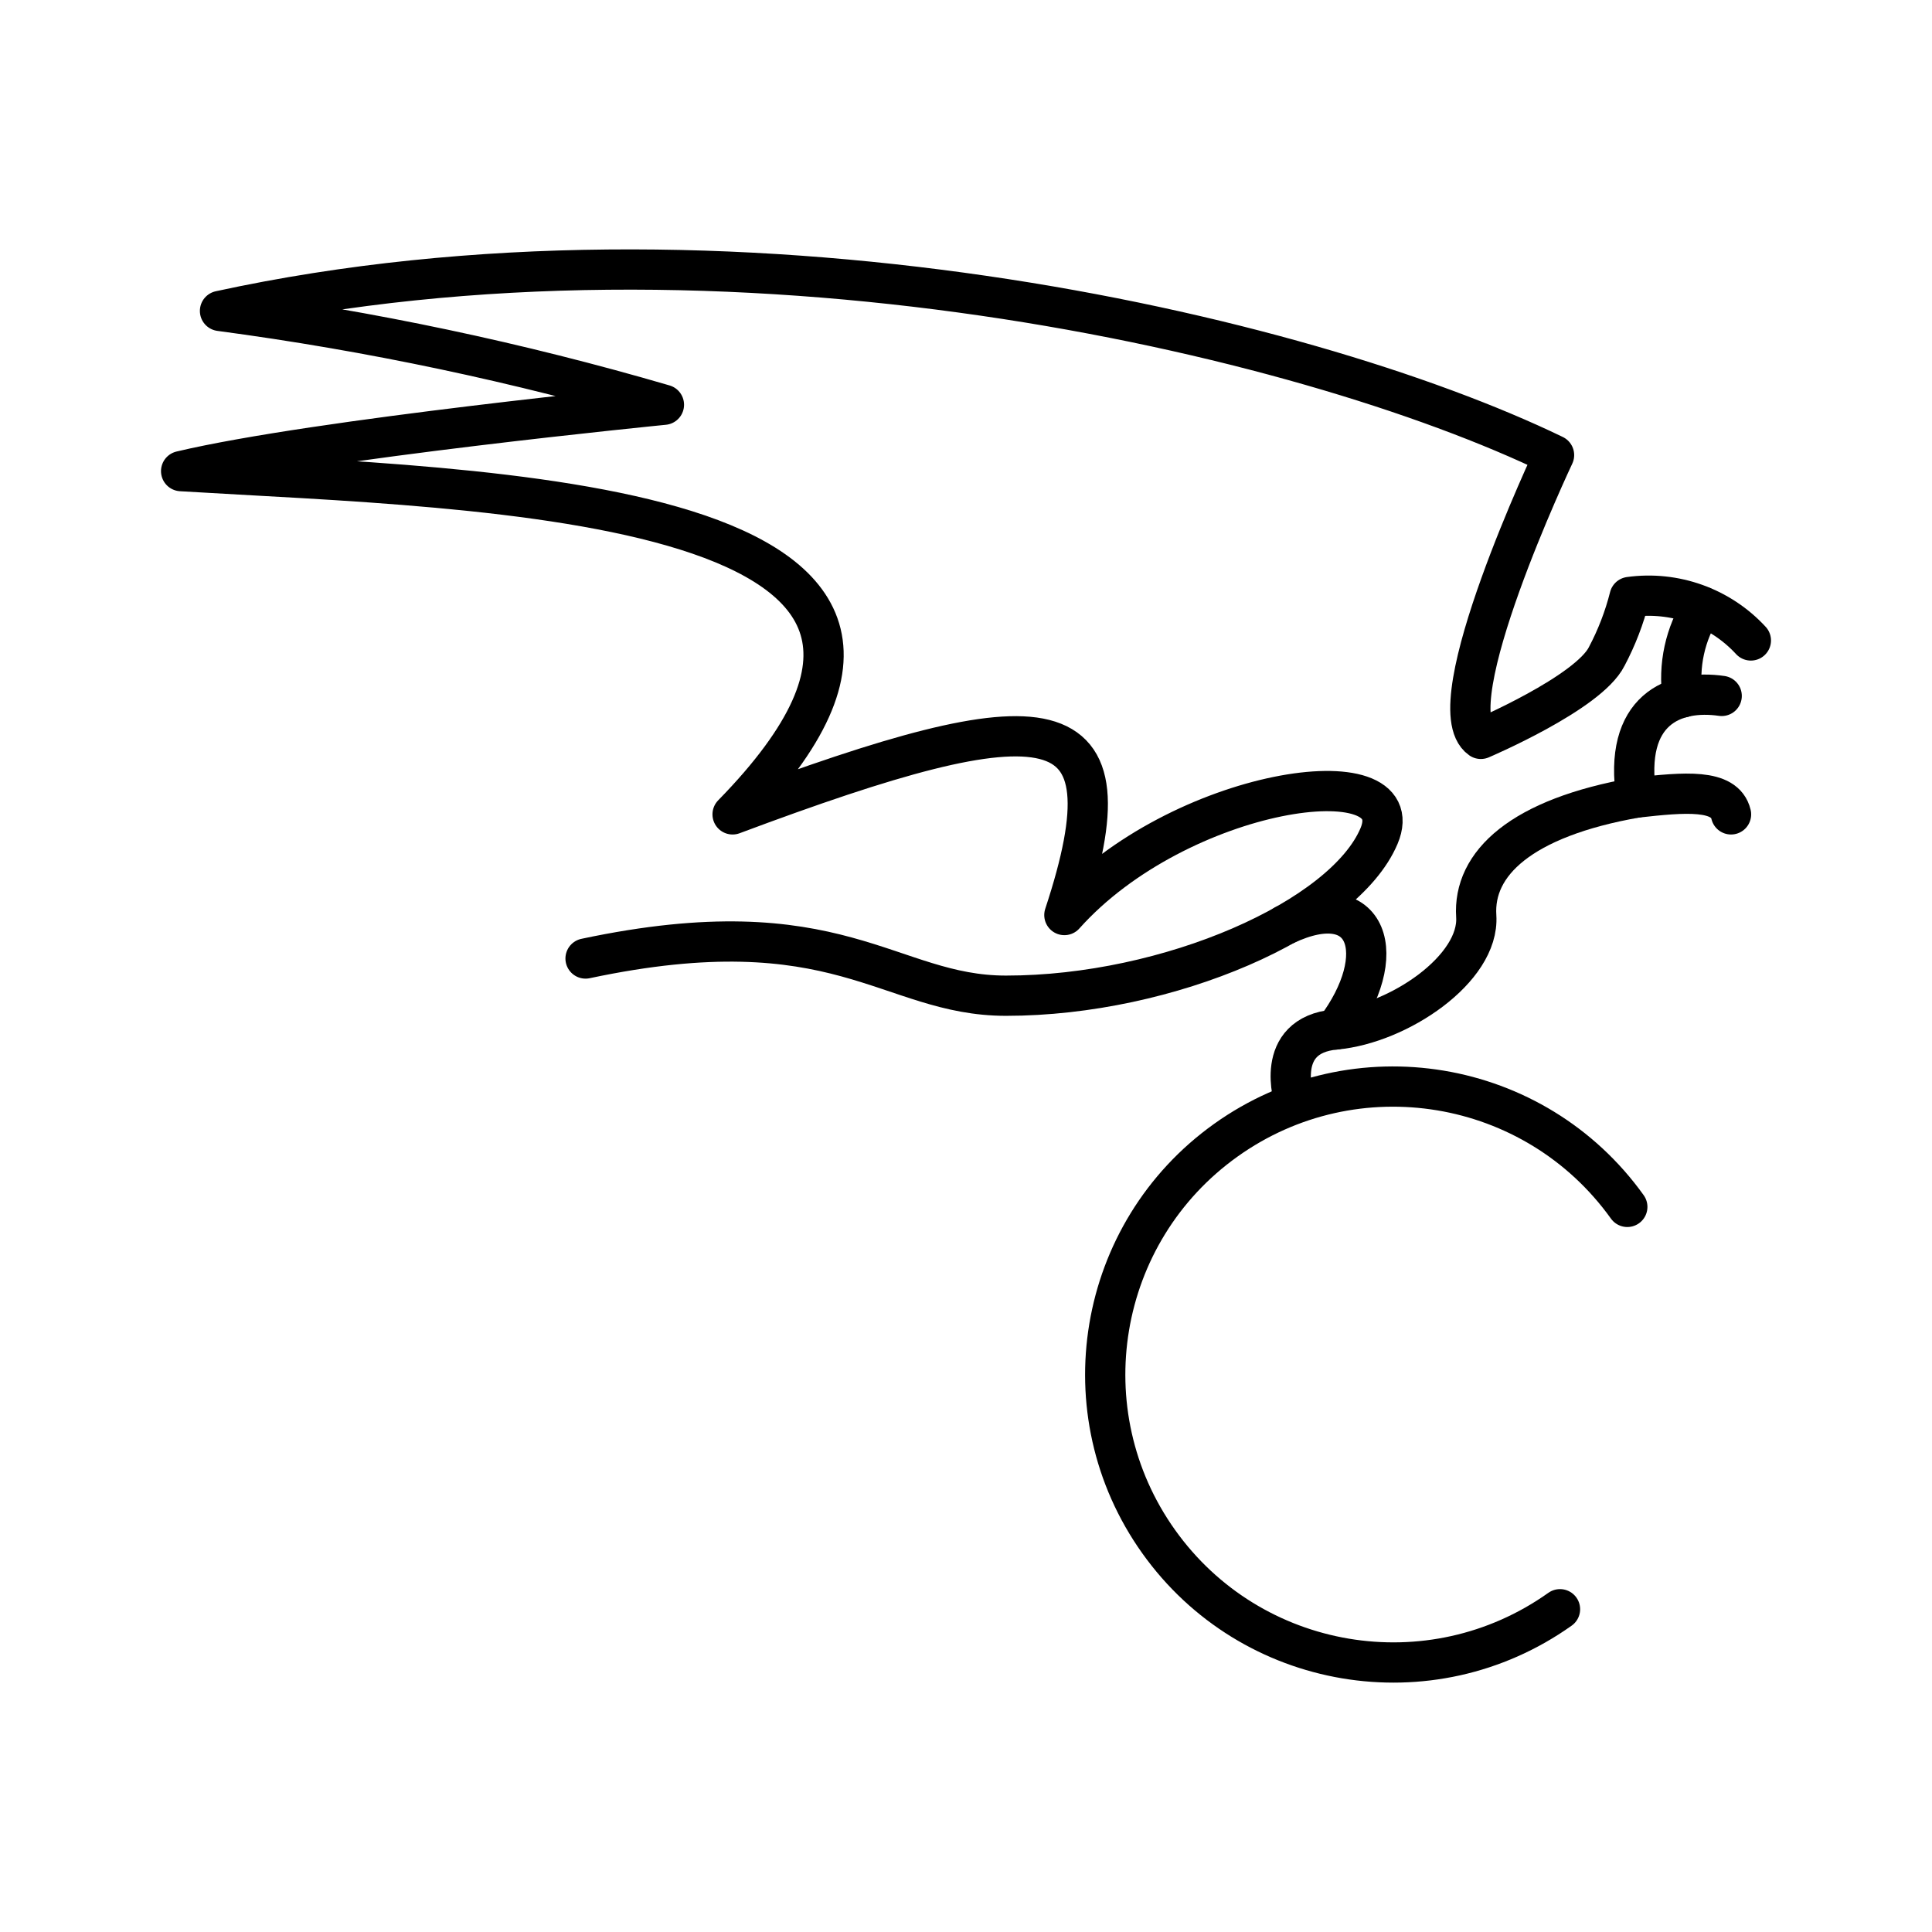
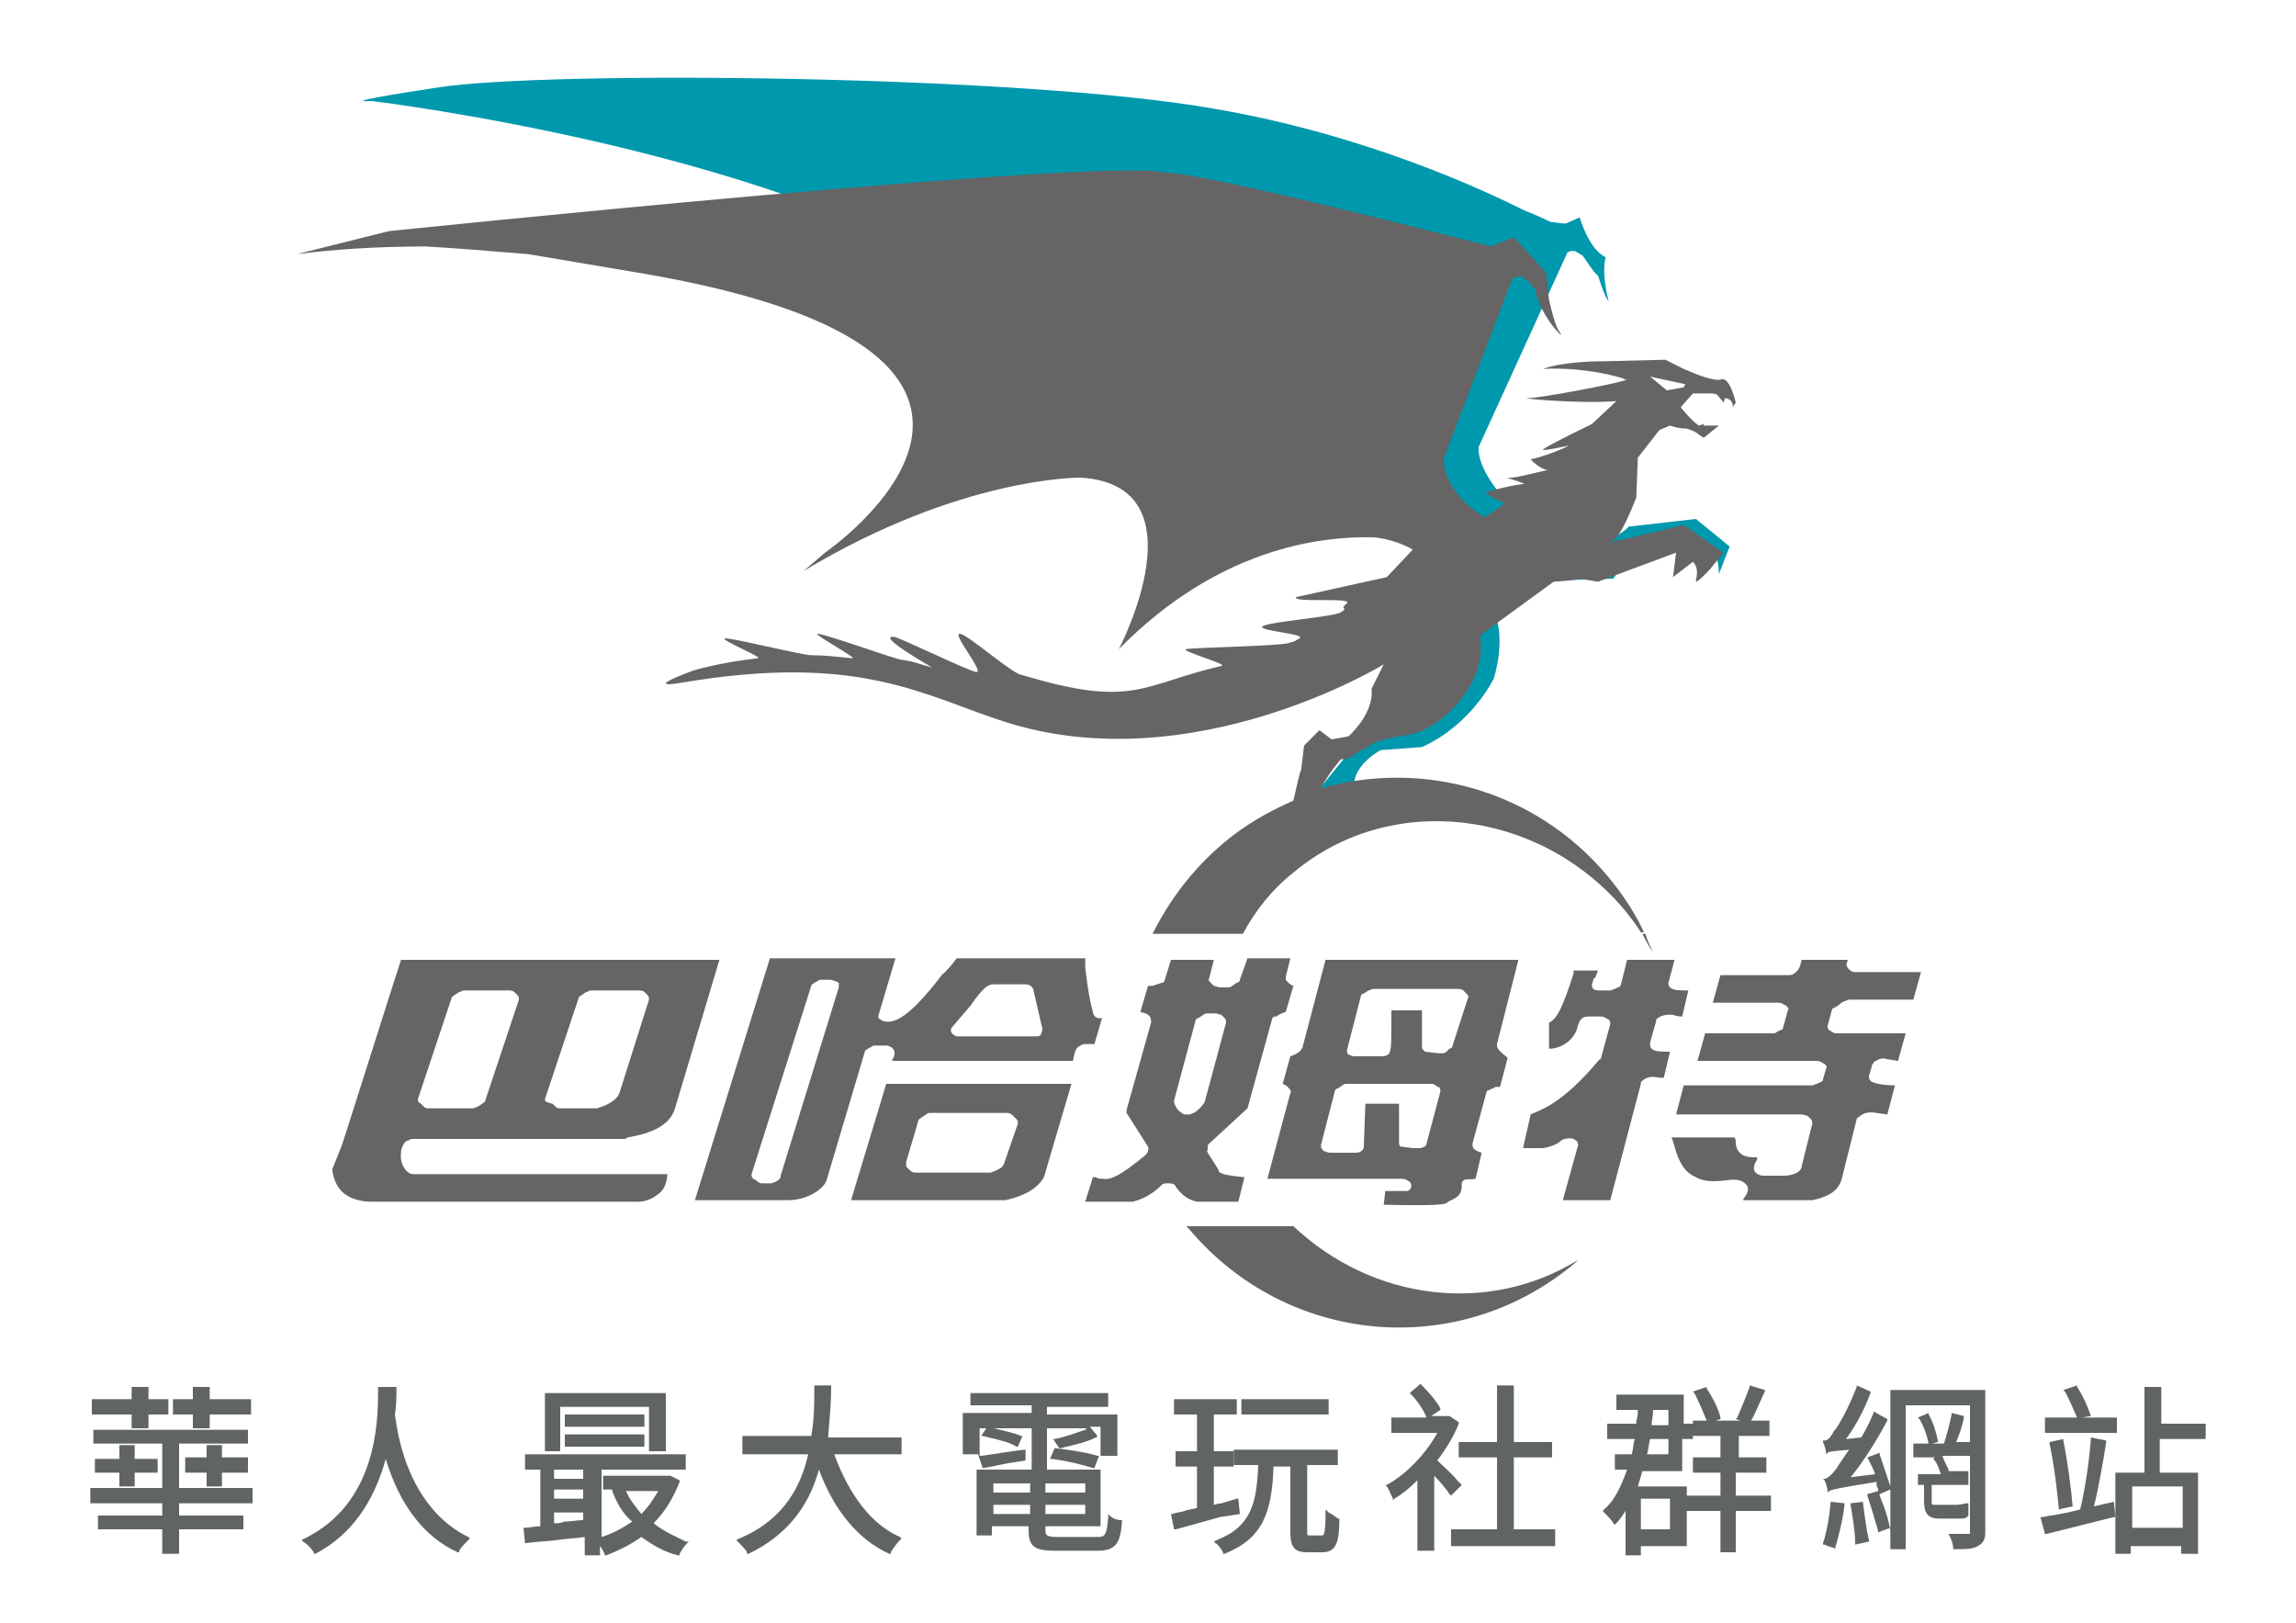
- <svg xmlns="http://www.w3.org/2000/svg" width="800px" height="800px" viewBox="0 0 48 48">
-   <defs>
-     <style>.a{fill:none;stroke:#000000;stroke-linecap:round;stroke-linejoin:round;}</style>
-   </defs>
-   <path class="a" d="M43.5,15.912a3.456,3.456,0,0,0-3.013-1.08,6.602,6.602,0,0,1-.569,1.478c-.455.91-3.127,2.047-3.127,2.047-1.137-.796,1.819-7.05,1.819-7.05C32.329,8.269,18.115,4.978,5.466,7.725a74.344,74.344,0,0,1,11.029,2.331S7.854,10.909,4.5,11.705c7.447.455,21.433.625,13.701,8.528,7.902-2.956,10.006-2.843,8.243,2.501,2.843-3.184,8.684-4.008,7.817-1.961s-5.216,3.965-9.267,3.965c-2.928,0-4.15-2.26-10.446-.924" />
-   <path class="a" d="M43.007,20.233c-.152-.644-1.156-.55-2.35-.417-.341-2.198.943-2.697,2.118-2.526" />
-   <path class="a" d="M40.657,19.816c-2.871.502-4.065,1.639-3.98,2.947s-1.933,2.672-3.496,2.814-1.023,1.762-1.023,1.762" />
-   <path class="a" d="M31.924,22.979c2.082-.983,2.65.75,1.257,2.598" />
-   <path class="a" d="M40.43,29.985a7.154,7.154,0,1,0-1.672,9.996" />
-   <path class="a" d="M42.295,15.074a3.276,3.276,0,0,0-.49,2.254" />
+ <svg xmlns="http://www.w3.org/2000/svg" version="1.1" x="0" y="0" viewBox="0 0 100 70.667" xml:space="preserve" id="svg910" width="100" height="70.667">
+   <defs id="defs914" />
+   <style id="style870">.st1{fill:#666464}.st2{fill:#0098ad}.st3{fill:#616465}</style>
+   <path fill="none" d="M 0,0 H 100 V 70.667 H 0 Z" id="path872" style="stroke-width:0.667" />
+   <path class="st1" d="M 37.067,52.267 H 43.8 c 0.867,-0.2 1.4,-0.533 1.667,-1 l 1.2,-4.067 H 38.6 Z M 39.467,50.6 40,48.8 c 0,-0.067 0.067,-0.067 0.133,-0.133 l 0.2,-0.133 c 0.067,-0.067 0.133,-0.067 0.2,-0.067 h 3.333 c 0.133,0 0.2,0.067 0.267,0.133 l 0.133,0.133 c 0.067,0.067 0.067,0.133 0.067,0.2 l -0.6,1.733 c 0,0.067 -0.067,0.067 -0.067,0.133 -0.067,0.067 -0.2,0.133 -0.333,0.2 -0.067,0 -0.133,0.067 -0.2,0.067 h -3.267 c -0.133,0 -0.2,-0.067 -0.267,-0.133 L 39.467,50.8 Z" id="path874" style="stroke-width:0.667" />
+   <path class="st1" d="m 47.6,44.067 c -0.2,-0.733 -0.267,-1.4 -0.333,-1.933 v -0.4 h -5.6 c -0.133,0.2 -0.6,0.733 -0.6,0.667 -1.467,1.933 -2.133,2.2 -2.6,2.067 C 38.333,44.4 38.2,44.333 38.267,44.2 L 39,41.733 h -5.467 l -3.267,10.533 h 4.067 C 35.133,52.267 35.867,51.8 36,51.4 l 1.667,-5.6 c 0,-0.067 0.067,-0.067 0.133,-0.133 L 37.933,45.6 c 0.067,-0.067 0.133,-0.067 0.2,-0.067 h 0.533 c 0.133,0.067 0.2,0.067 0.267,0.2 0.067,0.133 0,0.333 -0.067,0.4 0,0.067 0,0.067 -0.067,0.067 h 7.933 c 0.067,-0.4 0.133,-0.6 0.333,-0.667 0.067,-0.067 0.2,-0.067 0.333,-0.067 H 47.667 L 48,44.333 C 47.733,44.4 47.6,44.2 47.6,44.067 Z M 36.533,43 34,51.2 v 0.067 c -0.067,0.133 -0.2,0.2 -0.4,0.267 h -0.4 c -0.133,0 -0.2,-0.067 -0.267,-0.133 L 32.8,51.333 c -0.067,-0.067 -0.067,-0.133 -0.067,-0.2 l 2.6,-8.2 c 0,-0.067 0.067,-0.067 0.133,-0.133 L 35.6,42.733 c 0.067,-0.067 0.133,-0.067 0.2,-0.067 h 0.333 c 0.133,0 0.2,0.067 0.267,0.067 L 36.533,42.8 Z m 8.8,2.067 c -0.067,0.067 -0.133,0.067 -0.267,0.067 h -3.333 c -0.133,0 -0.2,-0.067 -0.267,-0.133 -0.067,-0.067 -0.067,-0.2 0,-0.267 l 0.8,-0.933 c 0.6,-0.867 0.8,-0.933 1,-0.933 h 1.4 c 0.133,0 0.267,0.067 0.333,0.2 L 45.4,44.8 c 0,0.133 -0.067,0.2 -0.067,0.267 z M 52.6,49.933 c 0,-0.067 0,-0.067 0.067,-0.133 L 54.333,48.267 55.4,44.4 c 0,-0.067 0.067,-0.133 0.133,-0.133 H 55.6 c 0.067,-0.067 0.2,-0.133 0.4,-0.2 l 0.333,-1.133 c -0.2,-0.067 -0.267,-0.2 -0.333,-0.267 v -0.133 l 0.2,-0.8 H 54.333 L 54,42.667 C 54,42.733 53.933,42.8 53.867,42.8 l -0.2,0.133 C 53.6,43 53.533,43 53.467,43 h -0.333 c -0.067,0 -0.2,-0.067 -0.267,-0.067 L 52.733,42.8 C 52.667,42.733 52.6,42.667 52.667,42.6 l 0.2,-0.8 H 51 l -0.267,0.867 C 50.733,42.733 50.667,42.8 50.6,42.8 l -0.2,0.067 c -0.067,0 -0.133,0.067 -0.2,0.067 H 50 l -0.333,1.133 c 0.267,0.067 0.467,0.133 0.467,0.4 v 0.067 l -1.067,3.8 v 0.133 L 50,49.933 c 0,0.067 0.067,0.133 0,0.133 v 0.067 c 0,0.067 -0.067,0.067 -0.067,0.133 -1.2,1 -1.6,1.133 -1.933,1.067 -0.067,0 -0.2,0 -0.267,-0.067 H 47.6 l -0.333,1.067 h 2.067 C 49.867,52.2 50.267,51.933 50.6,51.6 c 0.067,-0.067 0.133,-0.067 0.267,-0.067 h 0.067 c 0.133,0 0.267,0.067 0.267,0.133 0.267,0.4 0.6,0.6 0.933,0.667 h 1.8 L 54.2,51.267 C 53.467,51.2 53.267,51.133 53.133,51.067 53.067,51 53.067,51 53.067,50.933 L 52.6,50.2 c 0,-0.067 -0.067,-0.067 0,-0.133 z M 52.467,48 c 0,0 0,0.067 0,0 C 52.333,48.2 52.2,48.333 52,48.467 c -0.067,0 -0.133,0.067 -0.2,0.067 h -0.133 c -0.067,0 -0.133,0 -0.2,-0.067 C 51.267,48.333 51.2,48.2 51.133,48 v -0.067 l 0.933,-3.467 c 0,-0.067 0.067,-0.133 0.133,-0.133 L 52.4,44.2 c 0.067,-0.067 0.133,-0.067 0.2,-0.067 h 0.333 c 0.133,0 0.2,0.067 0.267,0.067 l 0.133,0.133 C 53.4,44.4 53.4,44.467 53.4,44.533 Z M 65.2,45.533 v -0.067 L 66.133,41.8 h -8.4 l -1,3.8 c 0,0.067 -0.067,0.067 -0.067,0.133 C 56.533,45.867 56.4,45.933 56.2,46 l -0.333,1.2 c 0.2,0.067 0.267,0.2 0.333,0.267 0,0.067 0.067,0.067 0,0.133 l -1,3.733 H 61 c 0.133,0 0.2,0 0.4,0.133 0.067,0.067 0.067,0.133 0.067,0.2 0,0.067 -0.067,0.2 -0.2,0.2 h -0.933 l -0.067,0.6 C 63.133,52.533 62.867,52.4 63,52.4 l 0.067,-0.067 c 0.467,-0.2 0.6,-0.333 0.6,-0.733 v -0.067 c 0.067,-0.267 0.333,-0.133 0.6,-0.2 L 64.533,50.2 c -0.2,-0.067 -0.4,-0.133 -0.4,-0.333 V 49.8 l 0.6,-2.2 c 0,-0.067 0.067,-0.133 0.133,-0.133 L 65,47.4 c 0.067,0 0.133,-0.067 0.133,-0.067 h 0.2 l 0.333,-1.267 C 65.333,45.8 65.2,45.667 65.2,45.533 Z M 62.133,49.8 c 0,0.133 -0.2,0.2 -0.333,0.2 H 61.6 C 61.467,50 61.067,49.933 61,49.933 60.933,49.867 60.933,49.8 60.933,49.8 V 48.333 48.067 H 59.467 L 59.4,49.933 C 59.4,50.067 59.267,50.2 59.067,50.2 h -1.133 c -0.133,0 -0.2,-0.067 -0.267,-0.067 L 57.6,50.067 c -0.067,-0.067 -0.067,-0.133 -0.067,-0.2 l 0.6,-2.333 C 58.133,47.467 58.2,47.4 58.267,47.4 l 0.2,-0.133 C 58.533,47.2 58.6,47.2 58.667,47.2 h 3.667 c 0.133,0 0.2,0.067 0.267,0.133 h 0.067 c 0.067,0.067 0.067,0.133 0.067,0.2 z m 1.133,-4.267 c 0,0.067 -0.067,0.133 -0.133,0.133 L 63,45.8 c -0.067,0.067 -0.133,0.067 -0.2,0.067 h -0.133 c -0.133,0 -0.533,-0.067 -0.6,-0.067 L 62,45.733 C 61.933,45.667 61.933,45.667 61.933,45.6 V 44 H 60.6 c 0,1.267 0,1.667 -0.067,1.8 0,0.133 -0.2,0.2 -0.333,0.2 H 59 c -0.133,0 -0.2,-0.067 -0.267,-0.067 -0.067,-0.067 -0.067,-0.133 -0.067,-0.2 l 0.6,-2.333 c 0,-0.067 0.067,-0.133 0.133,-0.133 l 0.2,-0.133 c 0.067,0 0.133,-0.067 0.2,-0.067 h 3.667 c 0.067,0 0.2,0 0.267,0.067 l 0.133,0.133 c 0.067,0.067 0.133,0.133 0.067,0.2 z" id="path876" style="stroke-width:0.667" />
+   <g id="g880" transform="scale(0.6666667)">
+     <path class="st1" d="m 120.3,65.5 0.2,-0.1 c 0.1,0 0.2,-0.1 0.3,-0.1 h 4.2 l 0.5,-1.8 h -4.4 c -0.3,-0.1 -0.6,-0.4 -0.4,-0.7 v -0.1 h -3 c -0.1,0.5 -0.2,0.7 -0.5,0.9 -0.1,0.1 -0.3,0.1 -0.4,0.1 h -4.4 l -0.5,1.8 h 4.2 c 0.1,0 0.3,0 0.4,0.1 l 0.2,0.1 c 0.1,0.1 0.2,0.2 0.1,0.3 l -0.3,1.1 c 0,0.1 -0.1,0.2 -0.2,0.2 l -0.2,0.1 c -0.1,0.1 -0.2,0.1 -0.3,0.1 h -4.4 l -0.5,1.8 h 7.7 c 0.1,0 0.3,0 0.4,0.1 l 0.2,0.1 c 0.1,0.1 0.2,0.2 0.1,0.3 l -0.2,0.7 c 0,0.1 -0.1,0.2 -0.2,0.2 l -0.2,0.1 c -0.1,0 -0.2,0.1 -0.3,0.1 H 110 l -0.5,1.9 h 8.2 c 0.2,0 0.3,0.1 0.4,0.1 l 0.2,0.2 c 0.1,0.1 0.1,0.2 0.1,0.3 l -0.7,2.8 c 0,0.2 -0.2,0.5 -1,0.6 h -1.4 -0.1 c -0.2,0 -0.4,-0.1 -0.5,-0.2 -0.2,-0.2 -0.1,-0.5 0,-0.7 0.1,-0.1 0.1,-0.2 0.1,-0.3 h -0.1 c -0.4,0 -1.2,0 -1.3,-0.9 0,-0.2 0,-0.3 -0.1,-0.4 h -4.1 c 0.1,0.2 0.2,0.6 0.2,0.6 0.3,1.1 0.7,1.7 1.4,2 0.5,0.3 1.2,0.3 2,0.2 0.6,-0.1 1,0 1.2,0.2 0.4,0.3 0.1,0.8 -0.1,1 0,0.1 0,0.1 -0.1,0.1 h 4.6 c 1.4,-0.3 1.7,-0.8 1.9,-1.3 l 1,-4 c 0,0 0,-0.1 0.1,-0.1 0.3,-0.3 0.7,-0.4 1.2,-0.3 h -0.1 c 0.2,0 0.7,0.1 0.8,0.1 l 0.5,-1.9 c -0.6,0 -1.4,-0.1 -1.6,-0.3 -0.1,-0.1 -0.1,-0.2 -0.1,-0.3 l 0.2,-0.7 c 0,-0.1 0.1,-0.1 0.1,-0.2 0.4,-0.3 0.7,-0.3 0.9,-0.2 0.2,0 0.6,0.1 0.7,0.1 l 0.5,-1.8 h -4.4 c -0.2,0 -0.3,0 -0.4,-0.1 l -0.2,-0.1 c -0.1,-0.1 -0.1,-0.2 -0.1,-0.3 l 0.3,-1.1 c 0.4,-0.2 0.5,-0.3 0.6,-0.4 z m -10.4,0.9 0.4,-1.7 c -0.6,0 -1,0 -1.2,-0.2 C 109,64.4 109,64.3 109,64.2 l 0.4,-1.5 h -3.1 l -0.4,1.6 c 0,0.1 -0.1,0.2 -0.2,0.2 l -0.2,0.1 c -0.1,0 -0.2,0.1 -0.3,0.1 h -0.7 c -0.1,0 -0.3,0 -0.4,-0.1 C 104,64.5 104,64.4 104,64.3 l 0.1,-0.3 c 0,-0.1 0,-0.1 0.1,-0.1 l 0.2,-0.5 h -1.6 v 0.2 c -0.7,2.2 -1.1,3 -1.6,3.2 v 1.7 h 0.2 c 0.7,-0.1 1.3,-0.5 1.6,-1.2 0.1,-0.4 0.2,-0.7 0.4,-0.8 0.1,-0.1 0.3,-0.1 0.5,-0.1 h -0.1 0.7 c 0.1,0 0.3,0 0.4,0.1 l 0.2,0.1 c 0.1,0.1 0.1,0.2 0.1,0.3 l -0.6,2.2 c 0,0 0,0.1 -0.1,0.1 -2.5,3 -3.9,3.3 -4.5,3.6 L 99.5,75 h 1.3 c 0.6,-0.1 1,-0.3 1.2,-0.5 0.1,-0.1 0.6,-0.2 0.8,-0.1 0.2,0.1 0.3,0.2 0.3,0.4 l -1,3.6 h 3.1 l 2,-7.6 v -0.1 c 0.1,-0.1 0.4,-0.5 1.2,-0.3 h -0.1 0.4 l 0.4,-1.7 c -0.6,0 -1,0 -1.2,-0.2 -0.1,-0.1 -0.1,-0.2 -0.1,-0.4 l 0.4,-1.4 v -0.1 c 0.1,-0.1 0.4,-0.4 1.2,-0.3 h -0.1 c 0.3,0.1 0.5,0.1 0.6,0.1 z" id="path878" />
+   </g>
+   <path class="st1" d="M 29.067,51.133 H 18.2 18.067 c -0.133,0 -0.2,0 -0.267,-0.067 C 17.667,51 17.4,50.667 17.467,50.2 c 0,-0.067 0,-0.2 0.133,-0.4 0,0 0.067,-0.133 0.2,-0.133 C 17.867,49.6 17.933,49.6 18,49.6 h 9.2 c 0,0 0.067,0 0.133,-0.067 1.2,-0.2 1.867,-0.6 2.067,-1.267 L 31.333,41.8 H 17.467 c -0.333,1 -2.6,8.2 -2.6,8.133 l -0.4,1 c 0.133,0.933 0.667,1.333 1.6,1.4 h 11.6 c 0,0 0.533,0.067 1,-0.333 0.4,-0.267 0.4,-0.867 0.4,-0.867 z m -5.333,-3.267 1.467,-4.4 C 25.2,43.4 25.267,43.4 25.333,43.333 l 0.2,-0.133 c 0.067,0 0.133,-0.067 0.2,-0.067 H 27.8 c 0.067,0 0.2,0 0.267,0.067 L 28.2,43.333 c 0.067,0.067 0.067,0.133 0.067,0.2 l -1.267,4 C 26.933,47.8 26.667,48.067 26,48.267 H 26.267 24.4 c -0.067,0 -0.133,0 -0.2,-0.067 l -0.133,-0.133 C 23.733,48 23.733,47.933 23.733,47.867 Z m -5.533,0 1.467,-4.4 C 19.667,43.4 19.733,43.4 19.8,43.333 L 20,43.2 c 0.067,0 0.133,-0.067 0.2,-0.067 h 1.933 c 0.067,0 0.2,0 0.267,0.067 l 0.133,0.133 C 22.6,43.4 22.6,43.467 22.6,43.533 l -1.467,4.4 C 21.133,48 21.067,48 21,48.067 L 20.8,48.2 c -0.067,0 -0.133,0.067 -0.2,0.067 h -1.933 c -0.067,0 -0.133,0 -0.2,-0.067 L 18.333,48.067 C 18.2,48 18.2,47.933 18.2,47.867 Z" id="path882" style="stroke-width:0.667" />
+   <g id="g888" transform="scale(0.6666667)">
+     <path class="st2" d="m 92.5,40.1 -0.3,3.6 C 91.7,43.9 91,45.6 91,45.6 l -5.5,6.8 c 1.9,0.3 3.2,-0.2 3.2,-0.2 -1,-1.9 1.5,-3.2 1.5,-3.2 l 2.7,-0.2 c 3.3,-1.5 4.7,-4.5 4.7,-4.5 0.7,-2.4 0.2,-3.9 0.1,-4.1 z m 20.5,-4.4 -2.2,-1.8 -4.4,0.5 c -0.4,0.5 -1.9,1.2 -1.9,1.2 -0.7,0.5 -0.8,-0.6 -0.8,-0.6 l -0.9,-0.8 -0.6,3.7 3.2,-0.1 1.1,-1.6 1.5,-0.8 c 0.2,-0.1 0.7,-0.5 1,-0.4 h 1.9 l 0.1,1.6 0.8,-0.9 -0.2,-0.1 c 0.7,0.3 0.7,1.9 0.7,1.9 z m -12.5,-1.8 -2.2,-1.3 c 0,0 -1.8,-1.9 -1.7,-3.4 l 5.8,-12.7 0.2,-0.1 h 0.3 l 0.5,0.3 c 0.3,0.4 0.7,1.1 1,1.3 0.2,0.6 0.4,1.3 0.7,1.7 0,0 -0.5,-1.8 -0.2,-2.9 -1.1,-0.5 -1.7,-2.6 -1.7,-2.6 l -0.9,0.4 c -0.4,0 -0.8,-0.1 -1,-0.1 C 100.7,14.2 100,13.9 99.7,13.8 97.1,12.5 89.3,8.8 79.3,7.1 66.9,4.9 36,4.6 28.7,5.7 c -7.3,1.1 -4.4,0.9 -4.4,0.9 0,0 27.6,3.3 40.7,12.8 l 28.7,17.2 z" id="path884" />
+     <path class="st1" d="m 108,62.2 c -0.2,-0.4 -0.4,-0.8 -0.5,-1.2 h -0.2 c 0.2,0.4 0.4,0.8 0.7,1.2 z M 84.5,80.1 h -7 l 0.2,0.2 c 6.4,7.6 17.6,8.6 25.2,2.2 l 0.2,-0.2 C 97.3,85.9 89.7,85 84.5,80.1 Z m 0,-23.1 c 6.3,-5.3 16,-4.2 21.6,2.4 0.4,0.5 0.8,1 1.1,1.5 h 0.2 c -0.6,-1.3 -1.4,-2.5 -2.4,-3.7 -4.7,-5.6 -12.1,-7.6 -18.7,-5.7 0.5,-1 1.3,-1.9 1.3,-1.9 0.8,0 0.4,-0.2 1.8,-0.8 C 89.7,48.3 92,48 92,48 c 1.6,-0.3 3.1,-1.6 4.1,-3.3 0.9,-1.6 0.6,-3.2 0.6,-3.2 l 4.8,-3.5 c 1.6,-0.1 1.7,-0.2 1.7,-0.2 l 1.2,0.2 5.1,-1.9 -0.2,1.6 1.3,-1 c 0.1,0.1 0.4,0.4 0.2,1.2 -0.1,0.4 0.9,-0.7 0.9,-0.7 l 0.9,-1.1 -2.6,-1.8 -4.2,1 c -0.3,-0.2 -1.3,0.9 -0.2,-0.2 0.5,-0.5 1.3,-2.6 1.3,-2.6 l 0.1,-2.6 1.4,-1.8 0.7,-0.3 c 0.3,0.1 0.7,0.2 1.1,0.2 0.3,0.1 0.6,0.2 0.8,0.4 l 0.3,0.2 1,-0.8 h -0.6 -0.4 v -0.1 l -0.3,0.1 c -0.5,-0.3 -1.2,-1.2 -1.2,-1.2 l 0.8,-0.9 h 1.1 c 0.1,0 0.4,0 0.5,0.1 l 0.4,0.5 0.1,-0.3 c 0.6,0.1 0.5,0.6 0.5,0.6 l 0.2,-0.3 c 0,0 -0.4,-1.8 -1,-1.5 -0.4,0.1 -1.5,-0.3 -2.4,-0.7 l -1.2,-0.6 -4,0.1 c -0.4,0 -2.6,0 -4,0.5 0,0 2.4,-0.2 5.2,0.6 0.1,0.1 0.2,0.1 0.3,0.1 -0.8,0.3 -5.7,1.2 -6.4,1.2 -1,0 3.3,0.4 5.7,0.2 l -1.6,1.5 c -0.2,0.1 -2.7,1.3 -3.1,1.6 -0.6,0.3 1.6,-0.2 1.6,-0.2 -0.5,0.3 -1.9,0.8 -2.5,0.9 0,0 0.5,0.6 1.1,0.7 -0.9,0.2 -2.3,0.6 -2.7,0.5 0,0 0.7,0.2 1.2,0.4 -1.5,0.2 -2.6,0.6 -2.6,0.6 l 1.3,0.7 -1.3,0.9 C 94.2,32.1 94.3,30 94.3,30 L 98.8,18.2 C 99,18.1 99.1,18.1 99.3,18 l 0.6,0.4 c 0.1,0.2 0.2,0.3 0.4,0.5 0.3,1.8 2.1,3.5 1.6,2.8 -0.3,-0.4 -0.5,-1.3 -0.7,-2.1 l -0.2,-1.8 -2.1,-2.3 -1.5,0.6 c 0,0 -18.9,-4.9 -21.2,-4.8 -3.6,-1.1 -50.8,3.8 -50.8,3.8 l -6,1.5 c 2.3,-0.3 5.2,-0.5 8.4,-0.5 1.9,0.1 4.2,0.3 6.7,0.5 l 7.7,1.3 c 30.5,5.3 11.7,18.2 11.7,18.2 l -1.4,1.2 c 10.3,-6.2 18.1,-6.1 18.1,-6.1 8.1,0.5 2.5,11.2 2.5,11.2 6.4,-6.5 13,-7.4 16.7,-7.3 0.9,0.1 1.8,0.4 2.5,0.8 -0.2,0.2 -1.5,1.6 -1.7,1.8 L 84.7,39 c -0.4,0.4 3.7,0 3.3,0.4 -0.6,0.5 0.2,0.2 -0.4,0.6 -0.5,0.3 -4.6,0.6 -5.1,0.9 -0.5,0.3 2.9,0.5 2.4,0.8 -0.5,0.3 -0.4,0.2 -0.3,0.2 0,0 -0.1,0 -0.4,0.1 -0.5,0.2 -6.2,0.3 -6.7,0.4 -0.5,0.1 2.8,1 2.3,1.1 -5.2,1.2 -5.7,2.8 -13,0.6 -0.6,0 -3.6,-2.7 -4.1,-2.7 -0.5,0 1.6,2.5 1.1,2.5 -0.4,0 -5.1,-2.3 -5.4,-2.3 -1.2,-0.1 2.5,2 2.5,2 -0.8,-0.2 -1.2,-0.4 -2,-0.5 -0.6,-0.1 -5,-1.7 -5.5,-1.7 -0.3,0 2.6,1.6 2.3,1.6 -1.1,-0.1 -1.8,-0.2 -2.7,-0.2 -0.6,0 -5,-1.1 -5.6,-1.1 -0.6,0 2.6,1.3 2.1,1.3 -2.6,0.3 -4.2,0.8 -4.2,0.8 -3.5,1.3 -0.8,0.8 -0.8,0.8 11.8,-2 15.9,0.9 21.3,2.6 C 78,51 90.4,43.4 90.4,43.4 L 89.6,45 c 0.2,1.6 -1.5,3.1 -1.5,3.1 l -1.1,0.2 -0.8,-0.6 -1,1 -0.2,1.6 c -0.1,0.2 -0.3,1.1 -0.5,2 -1.6,0.7 -3.2,1.6 -4.6,2.8 -2,1.7 -3.5,3.7 -4.6,5.9 h 5.9 c 0.8,-1.5 1.9,-2.9 3.3,-4 z m 25.6,-31.9 -0.1,0.2 -1.1,0.2 -1.1,-0.9 z" id="path886" />
+   </g>
+   <g id="g908" transform="scale(0.6666667)">
+     <path class="st3" d="M 8.6,93.3 H 9.7 V 92.4 H 11 v -1 H 9.7 V 90.6 H 8.6 v 0.8 H 6 v 1 h 2.6 z m 3.1,1 h 4.5 V 93.4 H 6.1 v 0.9 h 4.5 v 2.9 H 5.9 v 1 h 4.7 V 99 H 6.4 v 0.9 h 4.2 v 1.6 h 1.1 v -1.6 h 4.2 V 99 h -4.2 v -0.8 h 4.8 v -1 h -4.8 z" id="path890" />
+     <path class="st3" d="m 14.5,97.1 v -0.9 h 1.7 v -1 h -1.7 v -0.8 h -1 v 0.8 h -1.4 v 1 h 1.4 v 0.9 z M 7.8,94.4 v 0.9 H 6.2 v 0.9 h 1.6 v 0.9 h 1 v -0.9 h 1.5 V 95.3 H 8.8 v -0.9 z m 4.8,-1.1 h 1.1 v -0.9 h 2.7 v -1 h -2.7 v -0.8 h -1.1 v 0.8 h -1.3 v 1 h 1.3 z m 13.2,-0.9 c 0.1,-0.6 0.1,-1.2 0.1,-1.6 v -0.2 h -1.2 v 0.3 c 0,2 -0.1,7.3 -4.8,9.6 l -0.2,0.1 0.1,0.1 c 0.3,0.2 0.5,0.4 0.7,0.7 v 0.1 h 0.1 c 2.3,-1.2 3.8,-3.3 4.6,-6.2 0.9,3 2.5,5.1 4.7,6.1 H 30 v -0.1 c 0.1,-0.2 0.4,-0.5 0.6,-0.7 l 0.1,-0.1 -0.1,-0.1 c -2.5,-1.2 -4.3,-4 -4.8,-8 z m 16.9,7.1 c 0.8,-0.8 1.3,-1.7 1.7,-2.7 v -0.1 l -0.6,-0.3 h -4.4 v 0.9 H 40 v 0.1 c 0.3,0.8 0.7,1.5 1.3,2 -0.6,0.4 -1.3,0.8 -2,1 V 96 h 5.5 V 95 H 34.3 v 1 h 1 v 3.7 c -0.4,0 -0.7,0.1 -1,0.1 h -0.1 l 0.1,1 h 0.1 c 0.6,-0.1 1.3,-0.1 2,-0.2 0.6,-0.1 1.2,-0.1 1.8,-0.2 v 1.2 h 1 V 101 c 0.1,0.1 0.2,0.3 0.3,0.5 v 0.1 h 0.1 c 0.8,-0.3 1.6,-0.7 2.3,-1.2 0.7,0.5 1.5,1 2.4,1.2 h 0.1 v -0.1 c 0.1,-0.2 0.3,-0.5 0.5,-0.7 L 45,100.7 H 44.8 C 44,100.3 43.3,100 42.7,99.5 Z M 43,97.4 c -0.3,0.5 -0.6,1 -1.1,1.5 -0.4,-0.5 -0.8,-1 -1,-1.5 z M 36.2,96.5 V 96 h 1.9 v 0.6 h -1.9 z m 0,1.4 v -0.6 h 1.9 v 0.6 z m 0,1.6 v -0.7 h 1.9 v 0.5 c -0.4,0 -0.8,0.1 -1.3,0.1 -0.1,0.1 -0.3,0.1 -0.6,0.1 z m 0.4,-7.6 h 5.8 v 2.9 h 1.1 V 91 h -7.9 v 3.8 h 1 z" id="path892" />
+     <path class="st3" d="m 36.9,93.7 h 5.2 v 0.8 h -5.2 z m 0,-1.3 h 5.2 v 0.8 H 36.9 Z M 54.5,95 h 4.4 v -1.1 h -4.8 c 0.1,-1.2 0.2,-2.3 0.2,-3.2 v -0.2 h -1.1 v 0.4 c 0,0.8 0,1.8 -0.2,2.9 H 48.5 V 95 h 4.3 c -0.6,2.7 -2.1,4.5 -4.5,5.5 l -0.2,0.1 0.1,0.1 c 0.2,0.2 0.5,0.5 0.6,0.7 v 0.1 h 0.1 c 2.3,-1.1 3.9,-2.9 4.6,-5.5 1,2.7 2.6,4.6 4.6,5.5 h 0.1 v -0.1 c 0.1,-0.2 0.4,-0.6 0.6,-0.8 l 0.1,-0.1 -0.1,-0.1 c -2.3,-1 -3.6,-3.5 -4.3,-5.4 z m 9.7,0.9 c 0.7,-0.1 1.4,-0.3 2.2,-0.4 L 67,95.4 v -0.7 h -0.1 c -0.9,0.1 -2,0.3 -2.8,0.4 H 64 v -1.8 h 3.4 V 96 h 1 V 93.3 H 71 l -0.1,0.1 c -0.6,0.2 -1.4,0.5 -2,0.6 h -0.1 l 0.4,0.6 h 0.1 c 0.3,-0.1 1.5,-0.3 2.3,-0.7 l 0.1,-0.1 -0.5,-0.6 h 0.7 v 1.9 H 73 v -2.7 h -4.6 v -0.5 h 4 V 91 h -9 v 0.8 h 4 v 0.5 H 62.9 V 95 h 1 z m 8.3,3.1 -0.1,-0.1 v 0.2 c -0.1,1.2 -0.2,1.3 -0.7,1.3 h -2.6 c -0.7,0 -0.8,-0.1 -0.8,-0.4 v -0.3 h 3.6 V 96 h -8.1 v 4.3 h 1 v -0.6 h 2.4 v 0.3 c 0,1.1 0.5,1.3 1.8,1.3 h 2.7 c 1.2,0 1.5,-0.5 1.6,-1.9 V 99.3 H 73.2 C 73,99.3 72.7,99.2 72.5,99 Z m -5.2,-0.7 v 0.6 h -2.4 v -0.6 z m 0,-1.4 v 0.6 h -2.4 v -0.6 z m 1,0.6 v -0.6 h 2.6 v 0.6 z m 0,1.4 v -0.6 h 2.6 v 0.6 z" id="path894" />
+     <path class="st3" d="m 64.5,93.2 -0.4,0.6 h 0.1 c 0.8,0.2 1.8,0.4 2.2,0.7 h 0.1 l 0.3,-0.7 h -0.1 c -0.4,-0.2 -1.4,-0.4 -2.2,-0.6 z m 4.4,1.4 -0.3,0.7 h 0.1 c 0.9,0.1 2.1,0.4 2.7,0.6 h 0.1 l 0.3,-0.8 h -0.1 c -0.6,-0.2 -1.8,-0.4 -2.8,-0.5 z m 12.2,-3.2 h 5.7 v 1 h -5.7 z m 5.7,7.4 -0.2,-0.2 v 0.2 c 0,1.3 -0.1,1.5 -0.2,1.5 h -0.8 c -0.2,0 -0.2,0 -0.2,-0.3 v -4.3 h 2 v -1 h -6.8 v 1 h 1.6 c -0.1,2.4 -0.4,4 -2.7,4.9 l -0.2,0.1 0.1,0.1 c 0.2,0.1 0.4,0.4 0.5,0.6 v 0.1 H 80 c 2.5,-1 3.1,-2.7 3.2,-5.7 h 1.1 v 4.3 c 0,1 0.3,1.3 1.1,1.3 h 1 c 0.9,0 1.1,-0.7 1.1,-2.1 V 99.2 H 87.4 C 87.3,99.1 87,98.9 86.8,98.8 Z" id="path896" />
+     <path class="st3" d="m 81,98.9 -0.1,-1 h -0.1 c -0.3,0.1 -0.7,0.2 -1,0.3 -0.2,0 -0.4,0.1 -0.5,0.1 v -2.5 h 1.3 v -1 h -1.3 v -2.4 h 1.5 v -1 h -4.1 v 1 h 1.5 v 2.4 h -1.4 v 1 h 1.4 v 2.7 c -0.3,0.1 -0.6,0.1 -0.8,0.2 -0.3,0.1 -0.6,0.1 -0.8,0.2 h -0.1 l 0.2,1 h 0.1 c 0.8,-0.2 1.8,-0.5 2.9,-0.8 z m 17.9,-3.7 h 2.5 v -1 h -2.5 v -3.7 h -1.1 v 3.7 h -2.5 v 1 h 2.5 v 4.7 h -3 v 1.1 h 6.8 v -1.1 h -2.7 z" id="path898" />
+     <path class="st3" d="M 95.5,97 95.2,96.7 C 94.9,96.3 94.3,95.8 93.9,95.4 94.5,94.6 95,93.8 95.3,93 v -0.1 l -0.6,-0.4 h -1.2 l 0.6,-0.4 V 92 c -0.2,-0.4 -0.7,-1 -1.2,-1.5 l -0.1,-0.1 -0.7,0.6 0.1,0.1 c 0.4,0.4 0.8,1 1,1.5 h -2.3 v 1 h 3 c -0.7,1.3 -2,2.7 -3.3,3.4 h -0.1 l 0.1,0.1 c 0.1,0.1 0.3,0.6 0.4,0.8 V 98 l 0.1,-0.1 c 0.5,-0.3 1,-0.7 1.5,-1.2 v 4.6 h 1.1 v -4.9 c 0.4,0.4 0.8,0.9 1,1.2 l 0.1,0.1 z m 18.1,-0.8 h 1.8 v -1 h -1.8 v -1.4 h 2 v -1 h -1.2 c 0.3,-0.5 0.6,-1.3 0.9,-1.9 v -0.1 l -1,-0.3 v 0.1 c -0.2,0.6 -0.6,1.5 -0.8,2 l -0.1,0.1 0.3,0.1 h -1.6 l 0.3,-0.1 v -0.1 c -0.1,-0.5 -0.5,-1.3 -0.9,-1.9 v -0.1 l -0.9,0.3 0.1,0.1 c 0.3,0.6 0.6,1.3 0.8,1.8 h -0.9 V 93 H 110 v -1.9 h -4.4 v 1 h 1.4 c 0,0.2 0,0.5 -0.1,0.7 V 93 H 105 v 1 h 1.8 c -0.1,0.3 -0.1,0.7 -0.2,1 h -1.1 v 1 h 0.8 c -0.4,1.1 -0.8,2 -1.5,2.6 l -0.1,0.1 0.1,0.1 c 0.2,0.2 0.5,0.5 0.6,0.7 l 0.1,0.1 0.1,-0.1 c 0.2,-0.2 0.4,-0.5 0.6,-0.8 v 2.9 h 1 V 101 h 3 V 97.1 H 107 c 0.1,-0.3 0.2,-0.7 0.3,-1 h 2.6 V 94 h 0.7 v -0.2 h 1.8 v 1.4 h -1.8 v 1 h 1.8 v 1.5 h -2.2 v 1 h 2.2 v 2.7 h 1 v -2.7 h 2.3 v -1 h -2.3 V 96.2 Z M 109,94 v 1 h -1.4 c 0.1,-0.3 0.1,-0.6 0.2,-1 z m 0,-1.9 v 1 h -1.1 c 0,-0.3 0.1,-0.6 0.1,-1 z m 0.1,5.8 v 2 h -1.9 v -2 z m 10.5,0.2 c -0.1,1.2 -0.3,2.1 -0.5,2.7 v 0.1 h 0.1 c 0.2,0.1 0.5,0.2 0.6,0.2 l 0.1,0.1 v -0.1 c 0.2,-0.7 0.5,-1.8 0.6,-2.8 v -0.1 z m 2.1,0 -0.8,0.1 v 0.1 c 0.1,0.6 0.3,1.7 0.3,2.5 v 0.1 l 0.9,-0.2 v -0.1 c -0.2,-0.8 -0.3,-1.8 -0.4,-2.5 z" id="path900" />
+     <path class="st3" d="M 123.5,97.1 122.8,95 v -0.1 l -0.8,0.3 0.2,0.4 c 0.1,0.2 0.2,0.4 0.3,0.7 l -1.6,0.2 c 0.9,-1.1 1.7,-2.4 2.4,-3.7 v -0.1 l -0.9,-0.5 v 0.1 c -0.2,0.5 -0.5,1.1 -0.8,1.6 l -1,0.1 c 0.6,-0.8 1.2,-1.9 1.6,-3 v -0.1 l -0.9,-0.4 v 0.1 c -0.5,1.3 -1.2,2.6 -1.5,2.9 -0.2,0.4 -0.4,0.6 -0.6,0.6 h -0.1 v 0.1 c 0.1,0.2 0.2,0.6 0.2,0.7 V 95 l 0.1,-0.1 c 0.1,-0.1 0.4,-0.1 1.4,-0.2 -0.4,0.6 -0.7,1 -0.8,1.2 -0.3,0.4 -0.6,0.7 -0.8,0.7 h -0.1 l 0.1,0.1 c 0.1,0.2 0.2,0.6 0.2,0.7 v 0.1 l 0.1,-0.1 c 0.2,-0.1 0.6,-0.2 3.1,-0.6 V 97 c 0,0.1 0.1,0.2 0.1,0.3 v 0.1 l -0.7,0.2 v 0.1 c 0.2,0.6 0.5,1.6 0.7,2.3 v 0.1 l 0.8,-0.3 v 1.4 h 1 v -9.4 h 4.2 v 8.3 c 0,0.1 0,0.1 -0.1,0.1 h -1.3 l 0.1,0.2 c 0.1,0.2 0.2,0.5 0.2,0.7 v 0.1 h 0.1 c 0.7,0 1.2,0 1.5,-0.2 0.4,-0.2 0.5,-0.5 0.5,-0.9 v -9.3 h -6.2 z m 0,2.9 c -0.1,-0.7 -0.4,-1.6 -0.7,-2.3 v -0.1 l 0.7,-0.3 z" id="path902" />
+     <path class="st3" d="m 128.5,99.1 0.1,-0.1 v -0.4 -0.4 h -0.1 c -0.1,0 -0.4,0.1 -0.7,0.1 h -1.4 c -0.2,0 -0.2,0 -0.2,-0.3 v -1 h 2.4 v -0.9 h -1.4 0.1 V 96 c -0.1,-0.2 -0.3,-0.6 -0.4,-0.9 h 1.9 v -0.9 h -1 c 0.2,-0.5 0.4,-1 0.5,-1.6 v -0.1 l -0.8,-0.2 v 0.1 c -0.1,0.5 -0.3,1.3 -0.5,1.9 h -0.8 l 0.4,-0.1 v -0.1 c -0.1,-0.5 -0.3,-1.2 -0.6,-1.7 v -0.1 l -0.7,0.3 0.1,0.1 c 0.3,0.5 0.5,1.1 0.6,1.6 h -1 v 0.9 h 1.4 l -0.1,0.1 0.1,0.1 c 0.2,0.3 0.3,0.6 0.4,0.9 h -1.5 V 97 h 0.4 v 1 c 0,0.8 0.2,1.2 1,1.2 h 1.5 c -0.1,0 0.2,0 0.3,-0.1 z m 6,-0.5 0.9,-0.2 v -0.1 c -0.1,-1.1 -0.3,-2.7 -0.6,-4.2 V 94 l -0.9,0.2 v 0.1 c 0.3,1.4 0.5,3.1 0.6,4.2 z m 9.6,-4.6 v -1 h -2.9 v -2.4 h -1.1 v 5.6 h -1.9 v 5.3 h 1 V 101 h 3.3 v 0.5 h 1.1 v -5.3 h -2.5 V 94 Z m -1.5,3.1 v 2.7 h -3.3 v -2.7 z m -6,-4.6 c -0.2,-0.6 -0.5,-1.3 -0.9,-1.9 v -0.1 l -0.9,0.3 0.1,0.1 c 0.3,0.5 0.6,1.3 0.8,1.7 h -2.1 v 1 h 4.7 v -1 H 136 Z" id="path904" />
+     <path class="st3" d="m 136.8,98.4 c 0.3,-1.2 0.6,-2.9 0.8,-4.2 v -0.1 l -1,-0.2 V 94 c -0.1,1.4 -0.4,3.4 -0.7,4.6 -0.7,0.2 -1.3,0.3 -1.9,0.4 -0.2,0 -0.4,0.1 -0.6,0.1 h -0.1 l 0.3,1.1 h 0.1 l 4.4,-1.1 h 0.1 l -0.1,-1 z" id="path906" />
+   </g>
</svg>
